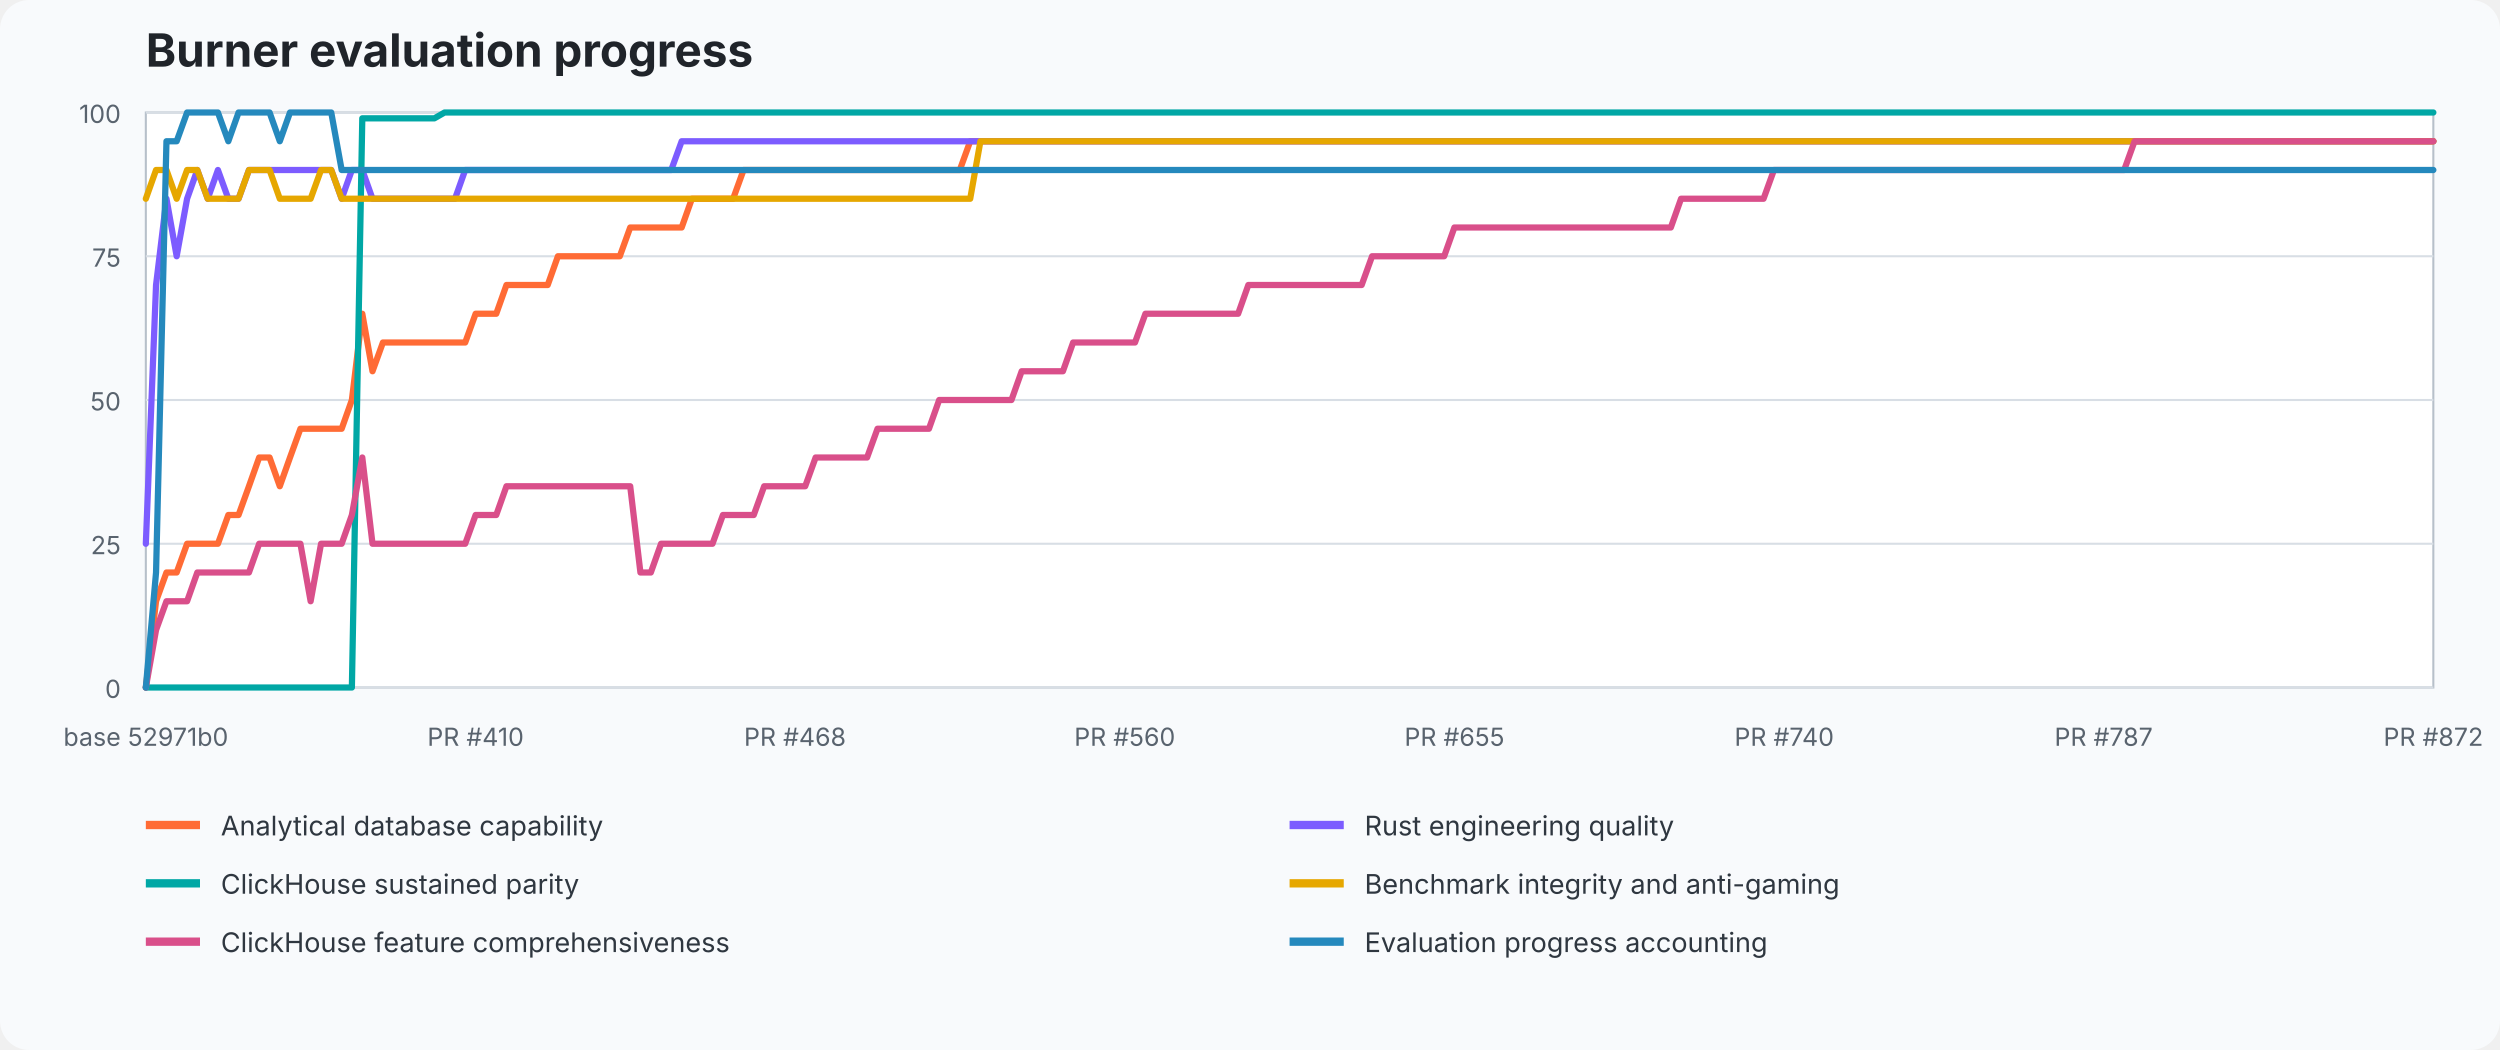
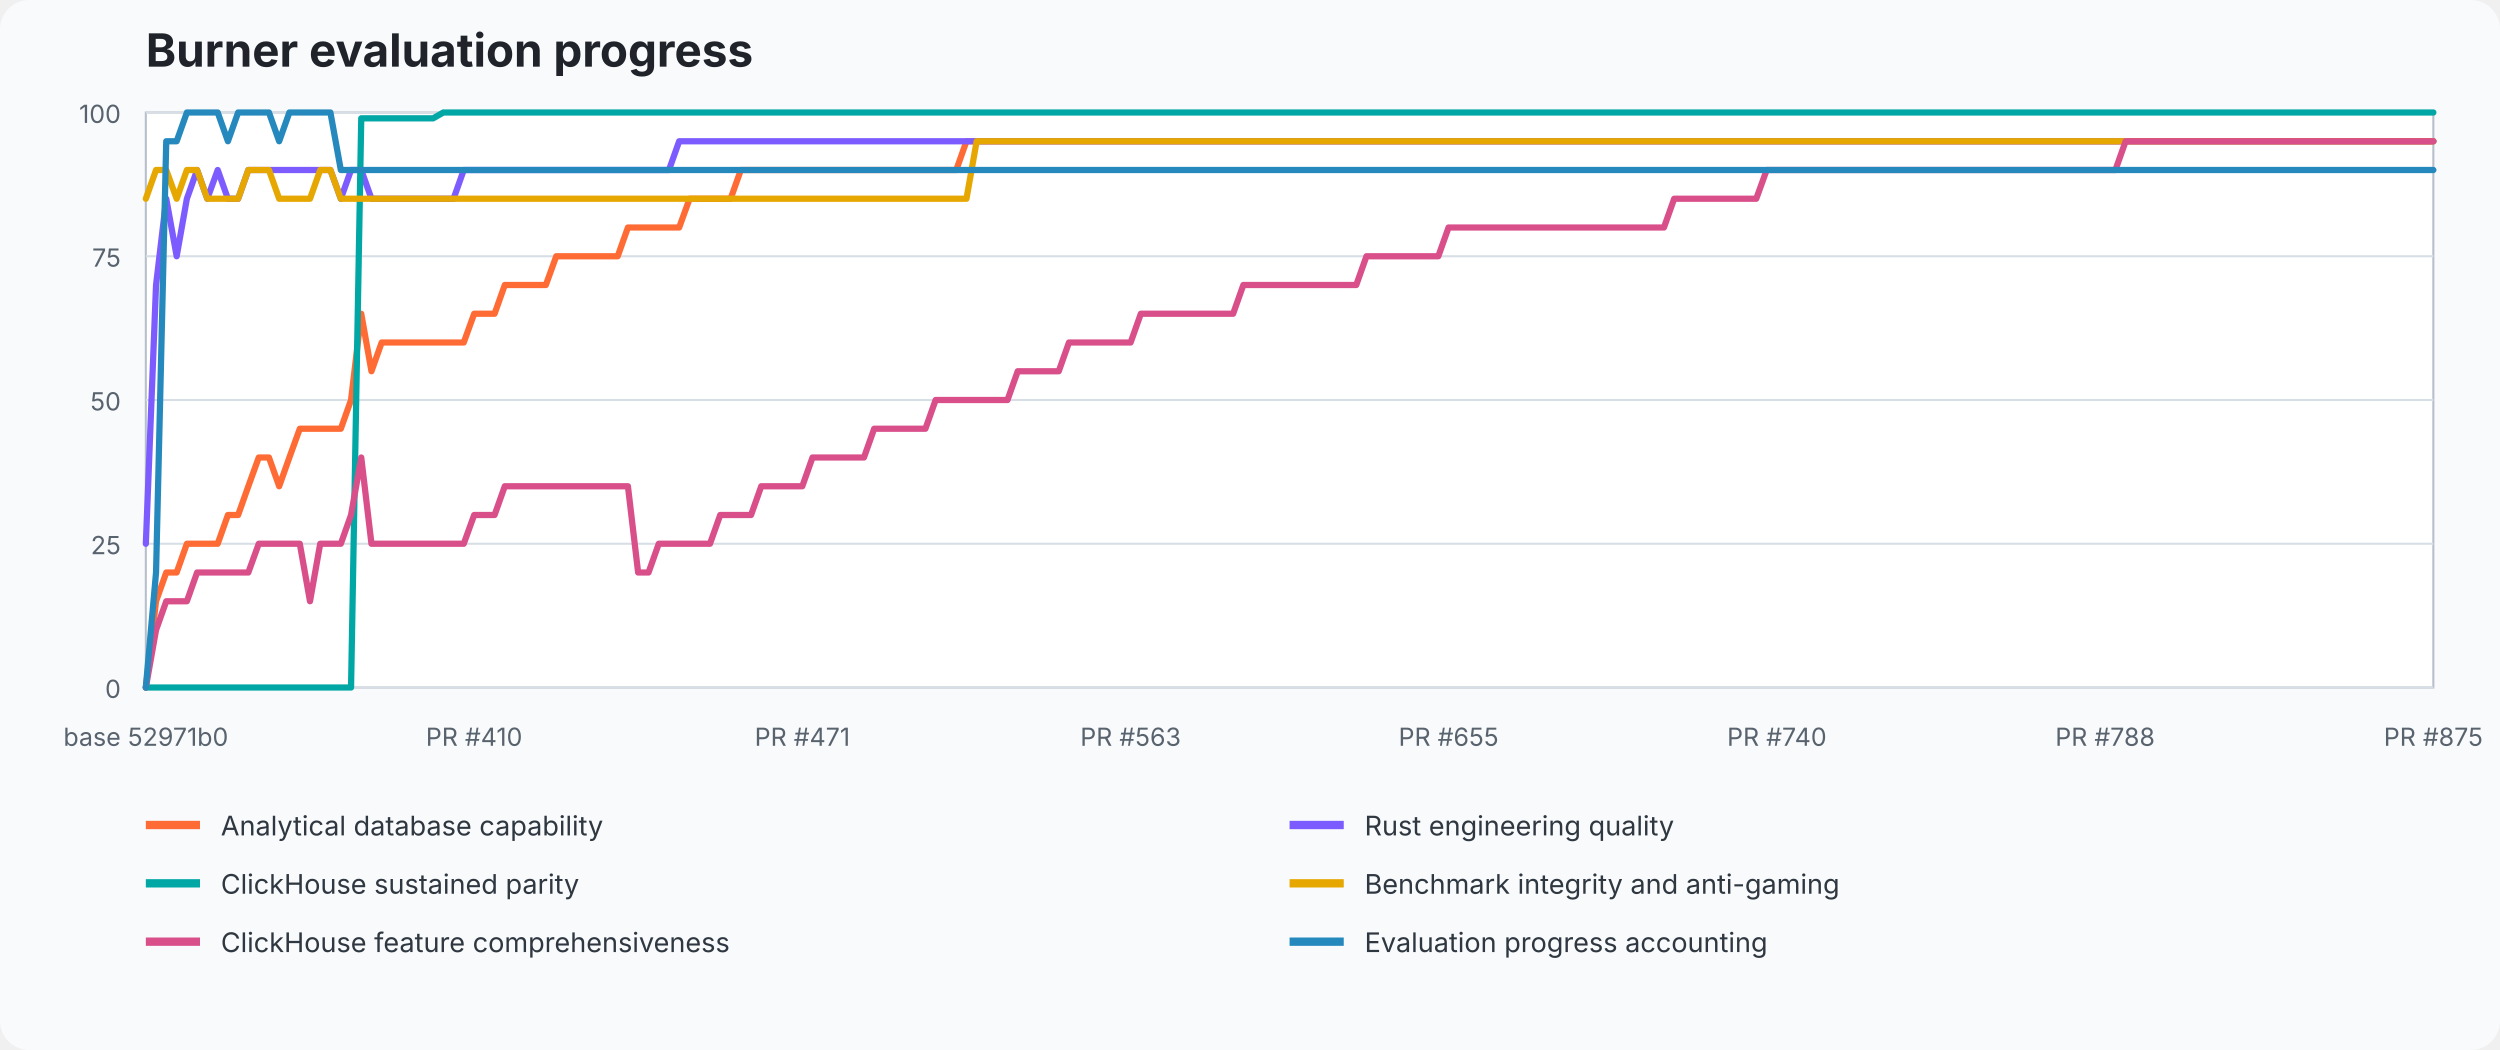
<svg xmlns="http://www.w3.org/2000/svg" width="1200" height="504" viewBox="0 0 1200 504" role="img" aria-labelledby="title desc">
  <style>text{font-family:ui-sans-serif,system-ui,-apple-system,BlinkMacSystemFont,"Segoe UI",sans-serif}.title{font-size:22px;font-weight:700;fill:#20242a}.axis{font-size:12px;fill:#59636e}.legend{font-size:13px;fill:#2f3740}.grid{stroke:#d8dee5;stroke-width:1}.plot{fill:#fff;stroke:#b7c0ca}</style>
  <rect width="100%" height="100%" fill="#f8fafc" rx="14" />
  <text x="70" y="32" class="title">Burner evaluation progress</text>
  <rect x="70" y="54" width="1098" height="276" class="plot" />
  <line x1="70" y1="330" x2="1168" y2="330" class="grid" />
  <text x="58" y="335" text-anchor="end" class="axis">0</text>
  <line x1="70" y1="261" x2="1168" y2="261" class="grid" />
  <text x="58" y="266" text-anchor="end" class="axis">25</text>
  <line x1="70" y1="192" x2="1168" y2="192" class="grid" />
  <text x="58" y="197" text-anchor="end" class="axis">50</text>
  <line x1="70" y1="123" x2="1168" y2="123" class="grid" />
  <text x="58" y="128" text-anchor="end" class="axis">75</text>
  <line x1="70" y1="54" x2="1168" y2="54" class="grid" />
  <text x="58" y="59" text-anchor="end" class="axis">100</text>
-   <polyline points="70.0,330.0 74.9,288.6 79.9,274.8 84.8,274.8 89.8,261.0 94.7,261.0 99.7,261.0 104.6,261.0 109.6,247.2 114.5,247.2 119.5,233.4 124.4,219.6 129.4,219.6 134.3,233.4 139.2,219.6 144.2,205.8 149.1,205.8 154.1,205.8 159.0,205.8 164.0,205.8 168.9,192.0 173.9,150.6 178.8,178.2 183.8,164.4 188.7,164.4 193.6,164.4 198.6,164.4 203.5,164.4 208.5,164.4 213.4,164.4 218.4,164.4 223.3,164.4 228.3,150.6 233.2,150.6 238.2,150.6 243.1,136.8 248.1,136.8 253.0,136.8 257.9,136.8 262.9,136.8 267.8,123.0 272.8,123.0 277.7,123.0 282.7,123.0 287.6,123.0 292.6,123.0 297.5,123.0 302.5,109.2 307.4,109.2 312.4,109.2 317.3,109.2 322.2,109.2 327.2,109.2 332.1,95.4 337.1,95.4 342.0,95.4 347.0,95.4 351.9,95.4 356.9,81.6 361.8,81.6 366.8,81.6 371.7,81.6 376.6,81.6 381.6,81.6 386.5,81.6 391.5,81.6 396.4,81.6 401.4,81.6 406.3,81.6 411.3,81.6 416.2,81.6 421.2,81.6 426.1,81.6 431.1,81.6 436.0,81.6 440.9,81.6 445.9,81.6 450.8,81.6 455.8,81.6 460.7,81.6 465.7,67.8 470.6,67.8 475.6,67.8 480.5,67.8 485.5,67.8 490.4,67.8 495.4,67.8 500.3,67.8 505.2,67.8 510.2,67.8 515.1,67.8 520.1,67.8 525.0,67.8 530.0,67.8 534.9,67.8 539.9,67.8 544.8,67.8 549.8,67.8 554.7,67.8 559.6,67.8 564.6,67.8 569.5,67.8 574.5,67.8 579.4,67.8 584.4,67.8 589.3,67.8 594.3,67.8 599.2,67.8 604.2,67.8 609.1,67.8 614.1,67.8 619.0,67.8 623.9,67.8 628.9,67.8 633.8,67.8 638.8,67.8 643.7,67.8 648.7,67.8 653.6,67.8 658.6,67.8 663.5,67.8 668.5,67.8 673.4,67.8 678.4,67.8 683.3,67.8 688.2,67.8 693.2,67.8 698.1,67.8 703.1,67.8 708.0,67.8 713.0,67.8 717.9,67.8 722.9,67.8 727.8,67.8 732.8,67.8 737.7,67.8 742.6,67.8 747.6,67.8 752.5,67.8 757.5,67.8 762.4,67.8 767.4,67.8 772.3,67.8 777.3,67.8 782.2,67.8 787.2,67.8 792.1,67.8 797.1,67.8 802.0,67.8 806.9,67.8 811.9,67.8 816.8,67.8 821.8,67.8 826.7,67.8 831.7,67.8 836.6,67.8 841.6,67.8 846.5,67.8 851.5,67.8 856.4,67.8 861.4,67.8 866.3,67.8 871.2,67.8 876.2,67.8 881.1,67.8 886.1,67.8 891.0,67.8 896.0,67.8 900.9,67.8 905.9,67.8 910.8,67.8 915.8,67.8 920.7,67.8 925.6,67.8 930.6,67.8 935.5,67.8 940.5,67.8 945.4,67.8 950.4,67.8 955.3,67.8 960.3,67.8 965.2,67.8 970.2,67.8 975.1,67.8 980.1,67.8 985.0,67.8 989.9,67.8 994.9,67.8 999.8,67.8 1004.8,67.8 1009.7,67.8 1014.7,67.8 1019.6,67.8 1024.6,67.8 1029.5,67.8 1034.5,67.8 1039.4,67.8 1044.4,67.8 1049.3,67.8 1054.2,67.8 1059.2,67.8 1064.1,67.8 1069.1,67.8 1074.0,67.8 1079.0,67.8 1083.9,67.8 1088.9,67.8 1093.8,67.8 1098.8,67.8 1103.7,67.8 1108.6,67.8 1113.6,67.8 1118.5,67.8 1123.5,67.8 1128.4,67.8 1133.4,67.8 1138.3,67.8 1143.3,67.8 1148.2,67.8 1153.2,67.8 1158.1,67.8 1163.1,67.8 1168.0,67.8" fill="none" stroke="#ff6b35" stroke-width="3" stroke-linejoin="round" stroke-linecap="round" />
-   <polyline points="70.0,261.0 74.9,136.8 79.9,95.4 84.8,123.0 89.8,95.4 94.7,81.6 99.7,95.4 104.6,81.6 109.6,95.4 114.5,95.4 119.5,81.6 124.4,81.6 129.4,81.6 134.3,81.6 139.2,81.6 144.2,81.6 149.1,81.6 154.1,81.6 159.0,81.6 164.0,95.4 168.9,81.6 173.9,81.6 178.8,95.4 183.8,95.4 188.7,95.4 193.6,95.4 198.6,95.4 203.5,95.4 208.5,95.4 213.4,95.4 218.4,95.4 223.3,81.6 228.3,81.6 233.2,81.6 238.2,81.6 243.1,81.6 248.1,81.6 253.0,81.6 257.9,81.6 262.9,81.6 267.8,81.6 272.8,81.6 277.7,81.6 282.7,81.6 287.6,81.6 292.6,81.6 297.5,81.6 302.5,81.6 307.4,81.6 312.4,81.6 317.3,81.6 322.2,81.6 327.2,67.8 332.1,67.8 337.1,67.8 342.0,67.8 347.0,67.8 351.9,67.8 356.9,67.8 361.8,67.8 366.8,67.8 371.7,67.8 376.6,67.8 381.6,67.8 386.5,67.8 391.5,67.8 396.4,67.8 401.4,67.8 406.3,67.8 411.3,67.8 416.2,67.8 421.2,67.8 426.1,67.8 431.1,67.8 436.0,67.8 440.9,67.8 445.9,67.8 450.8,67.8 455.8,67.8 460.7,67.8 465.7,67.8 470.6,67.8 475.6,67.8 480.5,67.8 485.5,67.8 490.4,67.8 495.4,67.8 500.3,67.8 505.2,67.8 510.2,67.8 515.1,67.8 520.1,67.8 525.0,67.8 530.0,67.8 534.9,67.8 539.9,67.8 544.8,67.8 549.8,67.8 554.7,67.8 559.6,67.8 564.6,67.8 569.5,67.8 574.5,67.8 579.4,67.8 584.4,67.8 589.3,67.8 594.3,67.8 599.2,67.8 604.2,67.8 609.1,67.8 614.1,67.8 619.0,67.8 623.9,67.8 628.9,67.8 633.8,67.8 638.8,67.8 643.7,67.8 648.7,67.8 653.6,67.8 658.6,67.8 663.5,67.8 668.5,67.8 673.4,67.8 678.4,67.8 683.3,67.8 688.2,67.8 693.2,67.8 698.1,67.8 703.1,67.8 708.0,67.8 713.0,67.8 717.9,67.8 722.9,67.8 727.8,67.8 732.8,67.8 737.7,67.8 742.6,67.8 747.6,67.8 752.5,67.8 757.5,67.8 762.4,67.8 767.4,67.8 772.3,67.8 777.3,67.8 782.2,67.8 787.2,67.8 792.1,67.8 797.1,67.8 802.0,67.8 806.9,67.8 811.9,67.8 816.8,67.8 821.8,67.8 826.7,67.8 831.7,67.8 836.6,67.8 841.6,67.8 846.5,67.8 851.5,67.8 856.4,67.8 861.4,67.8 866.3,67.8 871.2,67.8 876.2,67.8 881.1,67.8 886.1,67.8 891.0,67.8 896.0,67.8 900.9,67.8 905.9,67.8 910.8,67.8 915.8,67.8 920.7,67.8 925.6,67.8 930.6,67.8 935.5,67.8 940.5,67.8 945.4,67.8 950.4,67.8 955.3,67.8 960.3,67.8 965.2,67.8 970.2,67.8 975.1,67.8 980.1,67.8 985.0,67.8 989.9,67.8 994.9,67.8 999.8,67.8 1004.8,67.8 1009.7,67.8 1014.7,67.8 1019.6,67.8 1024.6,67.8 1029.5,67.8 1034.5,67.8 1039.4,67.8 1044.4,67.8 1049.3,67.8 1054.2,67.8 1059.2,67.8 1064.1,67.8 1069.1,67.8 1074.0,67.8 1079.0,67.8 1083.9,67.8 1088.9,67.8 1093.8,67.8 1098.8,67.8 1103.7,67.8 1108.6,67.8 1113.6,67.8 1118.5,67.8 1123.5,67.8 1128.4,67.8 1133.4,67.8 1138.3,67.8 1143.3,67.8 1148.2,67.8 1153.2,67.8 1158.1,67.8 1163.1,67.8 1168.0,67.8" fill="none" stroke="#7c5cff" stroke-width="3" stroke-linejoin="round" stroke-linecap="round" />
-   <polyline points="70.0,330.0 74.9,330.0 79.9,330.0 84.8,330.0 89.8,330.0 94.7,330.0 99.7,330.0 104.6,330.0 109.6,330.0 114.5,330.0 119.5,330.0 124.4,330.0 129.4,330.0 134.3,330.0 139.2,330.0 144.2,330.0 149.1,330.0 154.1,330.0 159.0,330.0 164.0,330.0 168.9,330.0 173.9,56.8 178.8,56.8 183.8,56.8 188.7,56.8 193.6,56.8 198.6,56.8 203.5,56.8 208.5,56.8 213.4,54.0 218.4,54.0 223.3,54.0 228.3,54.0 233.2,54.0 238.2,54.0 243.1,54.0 248.1,54.0 253.0,54.0 257.9,54.0 262.9,54.0 267.8,54.0 272.8,54.0 277.7,54.0 282.7,54.0 287.6,54.0 292.6,54.0 297.5,54.0 302.5,54.0 307.4,54.0 312.4,54.0 317.3,54.0 322.2,54.0 327.2,54.0 332.1,54.0 337.1,54.0 342.0,54.0 347.0,54.0 351.9,54.0 356.9,54.0 361.8,54.0 366.8,54.0 371.7,54.0 376.6,54.0 381.6,54.0 386.5,54.0 391.5,54.0 396.4,54.0 401.4,54.0 406.3,54.0 411.3,54.0 416.2,54.0 421.2,54.0 426.1,54.0 431.1,54.0 436.0,54.0 440.9,54.0 445.9,54.0 450.8,54.0 455.8,54.0 460.7,54.0 465.7,54.0 470.6,54.0 475.6,54.0 480.5,54.0 485.5,54.0 490.4,54.0 495.4,54.0 500.3,54.0 505.2,54.0 510.2,54.0 515.1,54.0 520.1,54.0 525.0,54.0 530.0,54.0 534.9,54.0 539.9,54.0 544.8,54.0 549.8,54.0 554.7,54.0 559.6,54.0 564.6,54.0 569.5,54.0 574.5,54.0 579.4,54.0 584.4,54.0 589.3,54.0 594.3,54.0 599.2,54.0 604.2,54.0 609.1,54.0 614.1,54.0 619.0,54.0 623.9,54.0 628.9,54.0 633.8,54.0 638.8,54.0 643.7,54.0 648.7,54.0 653.6,54.0 658.6,54.0 663.5,54.0 668.5,54.0 673.4,54.0 678.4,54.0 683.3,54.0 688.2,54.0 693.2,54.0 698.1,54.0 703.1,54.0 708.0,54.0 713.0,54.0 717.9,54.0 722.9,54.0 727.8,54.0 732.8,54.0 737.7,54.0 742.6,54.0 747.6,54.0 752.5,54.0 757.5,54.0 762.4,54.0 767.4,54.0 772.3,54.0 777.3,54.0 782.2,54.0 787.2,54.0 792.1,54.0 797.1,54.0 802.0,54.0 806.9,54.0 811.9,54.0 816.8,54.0 821.8,54.0 826.7,54.0 831.7,54.0 836.6,54.0 841.6,54.0 846.5,54.0 851.5,54.0 856.4,54.0 861.4,54.0 866.3,54.0 871.2,54.0 876.2,54.0 881.1,54.0 886.1,54.0 891.0,54.0 896.0,54.0 900.9,54.0 905.9,54.0 910.8,54.0 915.8,54.0 920.7,54.0 925.6,54.0 930.6,54.0 935.5,54.0 940.5,54.0 945.4,54.0 950.4,54.0 955.3,54.0 960.3,54.0 965.2,54.0 970.2,54.0 975.1,54.0 980.1,54.0 985.0,54.0 989.9,54.0 994.9,54.0 999.8,54.0 1004.8,54.0 1009.7,54.0 1014.7,54.0 1019.6,54.0 1024.6,54.0 1029.5,54.0 1034.5,54.0 1039.4,54.0 1044.4,54.0 1049.3,54.0 1054.2,54.0 1059.2,54.0 1064.1,54.0 1069.1,54.0 1074.0,54.0 1079.0,54.0 1083.9,54.0 1088.9,54.0 1093.8,54.0 1098.8,54.0 1103.7,54.0 1108.6,54.0 1113.6,54.0 1118.5,54.0 1123.5,54.0 1128.4,54.0 1133.4,54.0 1138.3,54.0 1143.3,54.0 1148.2,54.0 1153.2,54.0 1158.1,54.0 1163.1,54.0 1168.0,54.0" fill="none" stroke="#00a7a5" stroke-width="3" stroke-linejoin="round" stroke-linecap="round" />
-   <polyline points="70.0,95.4 74.9,81.6 79.9,81.6 84.8,95.4 89.8,81.6 94.7,81.6 99.7,95.4 104.6,95.4 109.6,95.4 114.5,95.4 119.5,81.6 124.4,81.6 129.4,81.6 134.3,95.4 139.2,95.4 144.2,95.4 149.1,95.4 154.1,81.6 159.0,81.6 164.0,95.4 168.9,95.4 173.9,95.4 178.8,95.4 183.8,95.4 188.7,95.4 193.6,95.4 198.6,95.4 203.5,95.4 208.5,95.4 213.4,95.4 218.4,95.4 223.3,95.4 228.3,95.4 233.2,95.4 238.2,95.4 243.1,95.4 248.1,95.4 253.0,95.4 257.9,95.4 262.9,95.4 267.8,95.4 272.8,95.4 277.7,95.4 282.7,95.4 287.6,95.4 292.6,95.4 297.5,95.4 302.5,95.4 307.4,95.4 312.4,95.4 317.3,95.4 322.2,95.4 327.2,95.4 332.1,95.4 337.1,95.4 342.0,95.4 347.0,95.4 351.9,95.4 356.9,95.4 361.8,95.4 366.8,95.4 371.7,95.4 376.6,95.4 381.6,95.4 386.5,95.4 391.5,95.4 396.4,95.4 401.4,95.4 406.3,95.4 411.3,95.4 416.2,95.4 421.2,95.4 426.1,95.4 431.1,95.4 436.0,95.4 440.9,95.4 445.9,95.4 450.8,95.4 455.8,95.4 460.7,95.4 465.7,95.4 470.6,67.8 475.6,67.8 480.5,67.8 485.5,67.8 490.4,67.8 495.4,67.8 500.3,67.8 505.2,67.8 510.2,67.8 515.1,67.8 520.1,67.8 525.0,67.8 530.0,67.8 534.9,67.8 539.9,67.8 544.8,67.8 549.8,67.8 554.7,67.8 559.6,67.8 564.6,67.8 569.5,67.8 574.5,67.8 579.4,67.8 584.4,67.8 589.3,67.8 594.3,67.8 599.2,67.8 604.2,67.8 609.1,67.8 614.1,67.8 619.0,67.8 623.9,67.8 628.9,67.8 633.8,67.8 638.8,67.8 643.7,67.8 648.7,67.8 653.6,67.8 658.6,67.8 663.5,67.8 668.5,67.8 673.4,67.8 678.4,67.8 683.3,67.8 688.2,67.8 693.2,67.8 698.1,67.8 703.1,67.8 708.0,67.8 713.0,67.8 717.9,67.8 722.9,67.8 727.8,67.8 732.8,67.8 737.7,67.8 742.6,67.8 747.6,67.8 752.5,67.8 757.5,67.8 762.4,67.8 767.4,67.8 772.3,67.8 777.3,67.8 782.2,67.8 787.2,67.8 792.1,67.8 797.1,67.8 802.0,67.8 806.9,67.8 811.9,67.8 816.8,67.8 821.8,67.8 826.7,67.8 831.7,67.8 836.6,67.8 841.6,67.8 846.5,67.8 851.5,67.8 856.4,67.8 861.4,67.8 866.3,67.8 871.2,67.8 876.2,67.8 881.1,67.8 886.1,67.8 891.0,67.8 896.0,67.8 900.9,67.8 905.9,67.8 910.8,67.8 915.8,67.8 920.7,67.8 925.6,67.8 930.6,67.8 935.5,67.8 940.5,67.8 945.4,67.8 950.4,67.8 955.3,67.8 960.3,67.8 965.2,67.8 970.2,67.8 975.1,67.8 980.1,67.8 985.0,67.8 989.9,67.8 994.9,67.8 999.8,67.8 1004.8,67.8 1009.7,67.8 1014.7,67.8 1019.6,67.8 1024.6,67.8 1029.5,67.8 1034.5,67.8 1039.4,67.8 1044.4,67.8 1049.3,67.8 1054.2,67.8 1059.2,67.8 1064.1,67.8 1069.1,67.8 1074.0,67.8 1079.0,67.8 1083.9,67.8 1088.9,67.8 1093.8,67.8 1098.8,67.8 1103.7,67.8 1108.6,67.8 1113.6,67.8 1118.5,67.8 1123.5,67.8 1128.4,67.8 1133.4,67.8 1138.3,67.8 1143.3,67.8 1148.2,67.8 1153.2,67.8 1158.1,67.8 1163.1,67.8 1168.0,67.8" fill="none" stroke="#e6a700" stroke-width="3" stroke-linejoin="round" stroke-linecap="round" />
-   <polyline points="70.0,330.0 74.9,302.4 79.9,288.6 84.8,288.6 89.8,288.6 94.7,274.8 99.7,274.8 104.6,274.8 109.6,274.8 114.5,274.8 119.5,274.8 124.4,261.0 129.4,261.0 134.3,261.0 139.2,261.0 144.2,261.0 149.1,288.6 154.1,261.0 159.0,261.0 164.0,261.0 168.9,247.2 173.9,219.6 178.8,261.0 183.8,261.0 188.7,261.0 193.6,261.0 198.6,261.0 203.5,261.0 208.5,261.0 213.4,261.0 218.4,261.0 223.3,261.0 228.3,247.2 233.2,247.2 238.2,247.2 243.1,233.4 248.1,233.4 253.0,233.4 257.9,233.4 262.9,233.4 267.8,233.4 272.8,233.4 277.7,233.4 282.7,233.4 287.6,233.4 292.6,233.4 297.5,233.4 302.5,233.4 307.4,274.8 312.4,274.8 317.3,261.0 322.2,261.0 327.2,261.0 332.1,261.0 337.1,261.0 342.0,261.0 347.0,247.2 351.9,247.2 356.9,247.2 361.8,247.2 366.8,233.4 371.7,233.4 376.6,233.4 381.6,233.4 386.5,233.4 391.5,219.6 396.4,219.6 401.4,219.6 406.3,219.6 411.3,219.6 416.2,219.6 421.2,205.8 426.1,205.8 431.1,205.8 436.0,205.8 440.9,205.8 445.9,205.8 450.8,192.0 455.8,192.0 460.7,192.0 465.7,192.0 470.6,192.0 475.6,192.0 480.5,192.0 485.5,192.0 490.4,178.2 495.4,178.2 500.3,178.2 505.2,178.2 510.2,178.2 515.1,164.4 520.1,164.4 525.0,164.4 530.0,164.4 534.9,164.4 539.9,164.4 544.8,164.4 549.8,150.6 554.7,150.6 559.6,150.6 564.6,150.6 569.5,150.6 574.5,150.6 579.4,150.6 584.4,150.6 589.3,150.6 594.3,150.6 599.2,136.8 604.2,136.8 609.1,136.8 614.1,136.8 619.0,136.8 623.9,136.8 628.9,136.8 633.8,136.8 638.8,136.8 643.7,136.8 648.7,136.8 653.6,136.8 658.6,123.0 663.5,123.0 668.5,123.0 673.4,123.0 678.4,123.0 683.3,123.0 688.2,123.0 693.2,123.0 698.1,109.2 703.1,109.2 708.0,109.2 713.0,109.2 717.9,109.2 722.9,109.2 727.8,109.2 732.8,109.2 737.7,109.2 742.6,109.2 747.6,109.2 752.5,109.2 757.5,109.2 762.4,109.2 767.4,109.2 772.3,109.2 777.3,109.2 782.2,109.2 787.2,109.2 792.1,109.2 797.1,109.2 802.0,109.2 806.9,95.4 811.9,95.4 816.8,95.4 821.8,95.4 826.7,95.4 831.7,95.4 836.6,95.4 841.6,95.4 846.5,95.4 851.5,81.6 856.4,81.6 861.4,81.6 866.3,81.6 871.2,81.6 876.2,81.6 881.1,81.6 886.1,81.6 891.0,81.6 896.0,81.6 900.9,81.6 905.9,81.6 910.8,81.6 915.8,81.6 920.7,81.6 925.6,81.6 930.6,81.6 935.5,81.6 940.5,81.6 945.4,81.6 950.4,81.6 955.3,81.6 960.3,81.6 965.2,81.6 970.2,81.6 975.1,81.6 980.1,81.6 985.0,81.6 989.9,81.6 994.9,81.6 999.8,81.6 1004.8,81.6 1009.7,81.6 1014.7,81.6 1019.6,81.6 1024.6,67.8 1029.5,67.8 1034.5,67.8 1039.4,67.8 1044.4,67.8 1049.3,67.8 1054.2,67.8 1059.2,67.8 1064.1,67.8 1069.1,67.8 1074.0,67.8 1079.0,67.8 1083.9,67.8 1088.9,67.8 1093.8,67.8 1098.8,67.8 1103.7,67.8 1108.6,67.8 1113.6,67.8 1118.5,67.8 1123.5,67.8 1128.4,67.8 1133.4,67.8 1138.3,67.8 1143.3,67.8 1148.2,67.8 1153.2,67.8 1158.1,67.8 1163.1,67.8 1168.0,67.8" fill="none" stroke="#d94f8a" stroke-width="3" stroke-linejoin="round" stroke-linecap="round" />
-   <polyline points="70.0,330.0 74.9,274.8 79.9,67.8 84.8,67.8 89.8,54.0 94.7,54.0 99.7,54.0 104.6,54.0 109.6,67.8 114.5,54.0 119.5,54.0 124.4,54.0 129.4,54.0 134.3,67.8 139.2,54.0 144.2,54.0 149.1,54.0 154.1,54.0 159.0,54.0 164.0,81.6 168.9,81.6 173.9,81.6 178.8,81.6 183.8,81.6 188.7,81.6 193.6,81.6 198.6,81.6 203.5,81.6 208.5,81.6 213.4,81.6 218.4,81.6 223.3,81.6 228.3,81.6 233.2,81.6 238.2,81.6 243.1,81.6 248.1,81.6 253.0,81.6 257.9,81.6 262.9,81.6 267.8,81.6 272.8,81.6 277.7,81.6 282.7,81.6 287.6,81.6 292.6,81.6 297.5,81.6 302.5,81.6 307.4,81.6 312.4,81.6 317.3,81.6 322.2,81.6 327.2,81.6 332.1,81.6 337.1,81.6 342.0,81.6 347.0,81.6 351.9,81.6 356.9,81.6 361.8,81.6 366.8,81.6 371.7,81.6 376.6,81.6 381.6,81.6 386.5,81.6 391.5,81.6 396.4,81.6 401.4,81.6 406.3,81.6 411.3,81.6 416.2,81.6 421.2,81.6 426.1,81.6 431.1,81.6 436.0,81.6 440.9,81.6 445.9,81.6 450.8,81.6 455.8,81.6 460.7,81.6 465.7,81.6 470.6,81.6 475.6,81.6 480.5,81.6 485.5,81.6 490.4,81.6 495.4,81.6 500.3,81.6 505.2,81.6 510.2,81.6 515.1,81.6 520.1,81.6 525.0,81.6 530.0,81.6 534.9,81.6 539.9,81.6 544.8,81.6 549.8,81.6 554.7,81.6 559.6,81.6 564.6,81.6 569.5,81.6 574.5,81.6 579.4,81.6 584.4,81.6 589.3,81.6 594.3,81.6 599.2,81.6 604.2,81.6 609.1,81.6 614.1,81.6 619.0,81.6 623.9,81.6 628.9,81.6 633.8,81.6 638.8,81.6 643.7,81.6 648.7,81.6 653.6,81.6 658.6,81.6 663.5,81.6 668.5,81.6 673.4,81.6 678.4,81.6 683.3,81.6 688.2,81.6 693.2,81.6 698.1,81.6 703.1,81.6 708.0,81.6 713.0,81.6 717.9,81.6 722.9,81.6 727.8,81.6 732.8,81.6 737.7,81.6 742.6,81.6 747.6,81.6 752.5,81.6 757.5,81.6 762.4,81.6 767.4,81.6 772.3,81.6 777.3,81.6 782.2,81.6 787.2,81.6 792.1,81.6 797.1,81.6 802.0,81.6 806.9,81.6 811.9,81.6 816.8,81.6 821.8,81.6 826.7,81.6 831.7,81.6 836.6,81.6 841.6,81.6 846.5,81.6 851.5,81.6 856.4,81.6 861.4,81.6 866.3,81.6 871.2,81.6 876.2,81.6 881.1,81.6 886.1,81.6 891.0,81.6 896.0,81.6 900.9,81.6 905.9,81.6 910.8,81.6 915.8,81.6 920.7,81.6 925.6,81.6 930.6,81.6 935.5,81.6 940.5,81.6 945.4,81.6 950.4,81.6 955.3,81.6 960.3,81.6 965.2,81.6 970.2,81.6 975.1,81.6 980.1,81.6 985.0,81.6 989.9,81.6 994.9,81.6 999.8,81.6 1004.8,81.6 1009.7,81.6 1014.7,81.6 1019.6,81.6 1024.6,81.6 1029.5,81.6 1034.5,81.6 1039.4,81.6 1044.4,81.6 1049.3,81.6 1054.2,81.6 1059.2,81.6 1064.1,81.6 1069.1,81.6 1074.0,81.6 1079.0,81.6 1083.9,81.6 1088.9,81.6 1093.8,81.6 1098.8,81.6 1103.7,81.6 1108.6,81.6 1113.6,81.6 1118.5,81.6 1123.5,81.6 1128.4,81.6 1133.4,81.6 1138.3,81.6 1143.3,81.6 1148.2,81.6 1153.2,81.6 1158.1,81.6 1163.1,81.6 1168.0,81.6" fill="none" stroke="#2589bd" stroke-width="3" stroke-linejoin="round" stroke-linecap="round" />
+   <polyline points="70.0,330.0 74.9,288.6 79.8,274.8 84.8,274.8 89.7,261.0 94.6,261.0 99.5,261.0 104.5,261.0 109.4,247.2 114.3,247.2 119.2,233.4 124.2,219.6 129.1,219.6 134.0,233.4 138.9,219.6 143.9,205.8 148.8,205.8 153.7,205.8 158.6,205.8 163.6,205.8 168.5,192.0 173.4,150.6 178.3,178.2 183.2,164.4 188.2,164.4 193.1,164.4 198.0,164.4 202.9,164.4 207.9,164.4 212.8,164.4 217.7,164.4 222.6,164.4 227.6,150.6 232.5,150.6 237.4,150.6 242.3,136.8 247.3,136.8 252.2,136.8 257.1,136.8 262.0,136.8 267.0,123.0 271.9,123.0 276.8,123.0 281.7,123.0 286.6,123.0 291.6,123.0 296.5,123.0 301.4,109.2 306.3,109.2 311.3,109.2 316.2,109.2 321.1,109.2 326.0,109.2 331.0,95.4 335.9,95.4 340.8,95.4 345.7,95.4 350.7,95.4 355.6,81.6 360.5,81.6 365.4,81.6 370.3,81.6 375.3,81.6 380.2,81.6 385.1,81.6 390.0,81.6 395.0,81.6 399.9,81.6 404.8,81.6 409.7,81.6 414.7,81.6 419.6,81.6 424.5,81.6 429.4,81.6 434.4,81.6 439.3,81.6 444.2,81.6 449.1,81.6 454.1,81.6 459.0,81.6 463.9,67.8 468.8,67.8 473.7,67.8 478.7,67.8 483.6,67.8 488.5,67.8 493.4,67.8 498.4,67.8 503.3,67.8 508.2,67.8 513.1,67.8 518.1,67.8 523.0,67.8 527.9,67.8 532.8,67.8 537.8,67.8 542.7,67.8 547.6,67.8 552.5,67.8 557.5,67.8 562.4,67.8 567.3,67.8 572.2,67.8 577.1,67.8 582.1,67.8 587.0,67.8 591.9,67.8 596.8,67.8 601.8,67.8 606.7,67.8 611.6,67.8 616.5,67.8 621.5,67.8 626.4,67.8 631.3,67.8 636.2,67.8 641.2,67.8 646.1,67.8 651.0,67.8 655.9,67.8 660.9,67.8 665.8,67.8 670.7,67.8 675.6,67.8 680.5,67.8 685.5,67.8 690.4,67.8 695.3,67.8 700.2,67.8 705.2,67.8 710.1,67.8 715.0,67.8 719.9,67.8 724.9,67.8 729.8,67.8 734.7,67.8 739.6,67.8 744.6,67.8 749.5,67.8 754.4,67.8 759.3,67.8 764.3,67.8 769.2,67.8 774.1,67.8 779.0,67.8 783.9,67.8 788.9,67.8 793.8,67.8 798.7,67.8 803.6,67.8 808.6,67.8 813.5,67.8 818.4,67.8 823.3,67.8 828.3,67.8 833.2,67.8 838.1,67.8 843.0,67.8 848.0,67.8 852.9,67.8 857.8,67.8 862.7,67.8 867.7,67.8 872.6,67.8 877.5,67.8 882.4,67.8 887.3,67.8 892.3,67.8 897.2,67.8 902.1,67.8 907.0,67.8 912.0,67.8 916.9,67.8 921.8,67.8 926.7,67.8 931.7,67.8 936.6,67.8 941.5,67.8 946.4,67.8 951.4,67.8 956.3,67.8 961.2,67.8 966.1,67.8 971.0,67.8 976.0,67.8 980.9,67.8 985.8,67.8 990.7,67.8 995.7,67.8 1000.6,67.8 1005.5,67.8 1010.4,67.8 1015.4,67.8 1020.3,67.8 1025.2,67.8 1030.1,67.8 1035.1,67.8 1040.0,67.8 1044.9,67.8 1049.8,67.8 1054.8,67.8 1059.7,67.8 1064.6,67.8 1069.5,67.8 1074.4,67.8 1079.4,67.8 1084.3,67.8 1089.2,67.8 1094.1,67.8 1099.1,67.8 1104.0,67.8 1108.9,67.8 1113.8,67.8 1118.8,67.8 1123.7,67.8 1128.6,67.8 1133.5,67.8 1138.5,67.8 1143.4,67.8 1148.3,67.8 1153.2,67.8 1158.2,67.8 1163.1,67.8 1168.0,67.8" fill="none" stroke="#ff6b35" stroke-width="3" stroke-linejoin="round" stroke-linecap="round" />
+   <polyline points="70.0,261.0 74.9,136.8 79.8,95.4 84.8,123.0 89.7,95.4 94.6,81.6 99.5,95.4 104.5,81.6 109.4,95.4 114.3,95.4 119.2,81.6 124.2,81.6 129.1,81.6 134.0,81.6 138.9,81.6 143.9,81.6 148.8,81.6 153.7,81.6 158.6,81.6 163.6,95.4 168.5,81.6 173.4,81.6 178.3,95.4 183.2,95.4 188.2,95.4 193.1,95.4 198.0,95.4 202.9,95.4 207.9,95.4 212.8,95.4 217.7,95.4 222.6,81.6 227.6,81.6 232.5,81.6 237.4,81.6 242.3,81.6 247.3,81.6 252.2,81.6 257.1,81.6 262.0,81.6 267.0,81.6 271.9,81.6 276.8,81.6 281.7,81.6 286.6,81.6 291.6,81.6 296.5,81.6 301.4,81.6 306.3,81.6 311.3,81.6 316.2,81.6 321.1,81.6 326.0,67.8 331.0,67.8 335.9,67.8 340.8,67.8 345.7,67.8 350.7,67.8 355.6,67.8 360.5,67.8 365.4,67.8 370.3,67.8 375.3,67.8 380.2,67.8 385.1,67.8 390.0,67.8 395.0,67.8 399.9,67.8 404.8,67.8 409.7,67.8 414.7,67.8 419.6,67.8 424.5,67.8 429.4,67.8 434.4,67.8 439.3,67.8 444.2,67.8 449.1,67.8 454.1,67.8 459.0,67.8 463.9,67.8 468.8,67.8 473.7,67.8 478.7,67.8 483.6,67.8 488.5,67.8 493.4,67.8 498.4,67.8 503.3,67.8 508.2,67.8 513.1,67.8 518.1,67.8 523.0,67.8 527.9,67.8 532.8,67.8 537.8,67.8 542.7,67.8 547.6,67.8 552.5,67.8 557.5,67.8 562.4,67.8 567.3,67.8 572.2,67.8 577.1,67.8 582.1,67.8 587.0,67.8 591.9,67.8 596.8,67.8 601.8,67.8 606.7,67.8 611.6,67.8 616.5,67.8 621.5,67.8 626.4,67.8 631.3,67.8 636.2,67.8 641.2,67.8 646.1,67.8 651.0,67.8 655.9,67.8 660.9,67.8 665.8,67.8 670.7,67.8 675.6,67.8 680.5,67.8 685.5,67.8 690.4,67.8 695.3,67.8 700.2,67.8 705.2,67.8 710.1,67.8 715.0,67.8 719.9,67.8 724.9,67.8 729.8,67.8 734.7,67.8 739.6,67.8 744.6,67.8 749.5,67.8 754.4,67.8 759.3,67.8 764.3,67.8 769.2,67.8 774.1,67.8 779.0,67.8 783.9,67.8 788.9,67.8 793.8,67.8 798.7,67.8 803.6,67.8 808.6,67.8 813.5,67.8 818.4,67.8 823.3,67.8 828.3,67.8 833.2,67.8 838.1,67.8 843.0,67.8 848.0,67.8 852.9,67.8 857.8,67.8 862.7,67.8 867.7,67.8 872.6,67.8 877.5,67.8 882.4,67.8 887.3,67.8 892.3,67.8 897.2,67.8 902.1,67.8 907.0,67.8 912.0,67.8 916.9,67.8 921.8,67.8 926.7,67.8 931.7,67.8 936.6,67.8 941.5,67.8 946.4,67.8 951.4,67.8 956.3,67.8 961.2,67.8 966.1,67.8 971.0,67.8 976.0,67.8 980.9,67.8 985.8,67.8 990.7,67.8 995.7,67.8 1000.6,67.8 1005.5,67.8 1010.4,67.8 1015.4,67.8 1020.3,67.8 1025.2,67.8 1030.1,67.8 1035.1,67.8 1040.0,67.8 1044.9,67.8 1049.8,67.8 1054.8,67.8 1059.7,67.8 1064.6,67.8 1069.5,67.8 1074.4,67.8 1079.4,67.8 1084.3,67.8 1089.2,67.8 1094.1,67.8 1099.1,67.8 1104.0,67.8 1108.9,67.8 1113.8,67.8 1118.8,67.8 1123.7,67.8 1128.6,67.8 1133.5,67.8 1138.5,67.8 1143.4,67.8 1148.3,67.8 1153.2,67.8 1158.2,67.8 1163.1,67.8 1168.0,67.8" fill="none" stroke="#7c5cff" stroke-width="3" stroke-linejoin="round" stroke-linecap="round" />
+   <polyline points="70.0,330.0 74.9,330.0 79.8,330.0 84.8,330.0 89.7,330.0 94.6,330.0 99.5,330.0 104.5,330.0 109.4,330.0 114.3,330.0 119.2,330.0 124.2,330.0 129.1,330.0 134.0,330.0 138.9,330.0 143.9,330.0 148.8,330.0 153.7,330.0 158.6,330.0 163.6,330.0 168.5,330.0 173.4,56.8 178.3,56.8 183.2,56.8 188.2,56.8 193.1,56.8 198.0,56.8 202.9,56.8 207.9,56.8 212.8,54.0 217.7,54.0 222.6,54.0 227.6,54.0 232.5,54.0 237.4,54.0 242.3,54.0 247.3,54.0 252.2,54.0 257.1,54.0 262.0,54.0 267.0,54.0 271.9,54.0 276.8,54.0 281.7,54.0 286.6,54.0 291.6,54.0 296.5,54.0 301.4,54.0 306.3,54.0 311.3,54.0 316.2,54.0 321.1,54.0 326.0,54.0 331.0,54.0 335.9,54.0 340.8,54.0 345.7,54.0 350.7,54.0 355.6,54.0 360.5,54.0 365.4,54.0 370.3,54.0 375.3,54.0 380.2,54.0 385.1,54.0 390.0,54.0 395.0,54.0 399.9,54.0 404.8,54.0 409.7,54.0 414.7,54.0 419.6,54.0 424.5,54.0 429.4,54.0 434.4,54.0 439.3,54.0 444.2,54.0 449.1,54.0 454.1,54.0 459.0,54.0 463.9,54.0 468.8,54.0 473.7,54.0 478.7,54.0 483.6,54.0 488.5,54.0 493.4,54.0 498.4,54.0 503.3,54.0 508.2,54.0 513.1,54.0 518.1,54.0 523.0,54.0 527.9,54.0 532.8,54.0 537.8,54.0 542.7,54.0 547.6,54.0 552.5,54.0 557.5,54.0 562.4,54.0 567.3,54.0 572.2,54.0 577.1,54.0 582.1,54.0 587.0,54.0 591.9,54.0 596.8,54.0 601.8,54.0 606.7,54.0 611.6,54.0 616.5,54.0 621.5,54.0 626.4,54.0 631.3,54.0 636.2,54.0 641.2,54.0 646.1,54.0 651.0,54.0 655.9,54.0 660.9,54.0 665.8,54.0 670.7,54.0 675.6,54.0 680.5,54.0 685.5,54.0 690.4,54.0 695.3,54.0 700.2,54.0 705.2,54.0 710.1,54.0 715.0,54.0 719.9,54.0 724.9,54.0 729.8,54.0 734.7,54.0 739.6,54.0 744.6,54.0 749.5,54.0 754.4,54.0 759.3,54.0 764.3,54.0 769.2,54.0 774.1,54.0 779.0,54.0 783.9,54.0 788.9,54.0 793.8,54.0 798.7,54.0 803.6,54.0 808.6,54.0 813.5,54.0 818.4,54.0 823.3,54.0 828.3,54.0 833.2,54.0 838.1,54.0 843.0,54.0 848.0,54.0 852.9,54.0 857.8,54.0 862.7,54.0 867.7,54.0 872.6,54.0 877.5,54.0 882.4,54.0 887.3,54.0 892.3,54.0 897.2,54.0 902.1,54.0 907.0,54.0 912.0,54.0 916.9,54.0 921.8,54.0 926.7,54.0 931.7,54.0 936.6,54.0 941.5,54.0 946.4,54.0 951.4,54.0 956.3,54.0 961.2,54.0 966.1,54.0 971.0,54.0 976.0,54.0 980.9,54.0 985.8,54.0 990.7,54.0 995.7,54.0 1000.6,54.0 1005.5,54.0 1010.4,54.0 1015.4,54.0 1020.3,54.0 1025.2,54.0 1030.1,54.0 1035.1,54.0 1040.0,54.0 1044.9,54.0 1049.8,54.0 1054.8,54.0 1059.7,54.0 1064.6,54.0 1069.5,54.0 1074.4,54.0 1079.4,54.0 1084.3,54.0 1089.2,54.0 1094.1,54.0 1099.1,54.0 1104.0,54.0 1108.9,54.0 1113.8,54.0 1118.8,54.0 1123.7,54.0 1128.6,54.0 1133.5,54.0 1138.5,54.0 1143.4,54.0 1148.3,54.0 1153.2,54.0 1158.2,54.0 1163.1,54.0 1168.0,54.0" fill="none" stroke="#00a7a5" stroke-width="3" stroke-linejoin="round" stroke-linecap="round" />
+   <polyline points="70.0,95.4 74.9,81.6 79.8,81.6 84.8,95.4 89.7,81.6 94.6,81.6 99.5,95.4 104.5,95.4 109.4,95.4 114.3,95.4 119.2,81.6 124.2,81.6 129.1,81.6 134.0,95.4 138.9,95.4 143.9,95.4 148.8,95.4 153.7,81.6 158.6,81.6 163.6,95.4 168.5,95.4 173.4,95.4 178.3,95.4 183.2,95.4 188.2,95.4 193.1,95.4 198.0,95.4 202.9,95.4 207.9,95.4 212.8,95.4 217.7,95.4 222.6,95.4 227.6,95.4 232.5,95.4 237.4,95.4 242.3,95.4 247.3,95.4 252.2,95.4 257.1,95.4 262.0,95.4 267.0,95.4 271.9,95.4 276.8,95.4 281.7,95.4 286.6,95.4 291.6,95.4 296.5,95.4 301.4,95.4 306.3,95.4 311.3,95.4 316.2,95.4 321.1,95.4 326.0,95.4 331.0,95.4 335.9,95.4 340.8,95.4 345.7,95.4 350.7,95.4 355.6,95.4 360.5,95.4 365.4,95.4 370.3,95.4 375.3,95.4 380.2,95.4 385.1,95.4 390.0,95.4 395.0,95.4 399.9,95.4 404.8,95.4 409.7,95.4 414.7,95.4 419.6,95.4 424.5,95.4 429.4,95.4 434.4,95.4 439.3,95.4 444.2,95.4 449.1,95.4 454.1,95.4 459.0,95.4 463.9,95.4 468.8,67.8 473.7,67.8 478.7,67.8 483.6,67.8 488.5,67.8 493.4,67.8 498.4,67.8 503.3,67.8 508.2,67.8 513.1,67.8 518.1,67.8 523.0,67.8 527.9,67.8 532.8,67.8 537.8,67.8 542.7,67.8 547.6,67.8 552.5,67.8 557.5,67.8 562.4,67.8 567.3,67.8 572.2,67.8 577.1,67.8 582.1,67.8 587.0,67.8 591.9,67.8 596.8,67.8 601.8,67.8 606.7,67.8 611.6,67.8 616.5,67.8 621.5,67.8 626.4,67.8 631.3,67.8 636.2,67.8 641.2,67.8 646.1,67.8 651.0,67.8 655.9,67.8 660.9,67.8 665.8,67.8 670.7,67.8 675.6,67.8 680.5,67.8 685.5,67.8 690.4,67.8 695.3,67.8 700.2,67.8 705.2,67.8 710.1,67.8 715.0,67.8 719.9,67.8 724.9,67.8 729.8,67.8 734.7,67.8 739.6,67.8 744.6,67.8 749.5,67.8 754.4,67.8 759.3,67.8 764.3,67.8 769.2,67.8 774.1,67.8 779.0,67.8 783.9,67.8 788.9,67.8 793.8,67.8 798.7,67.8 803.6,67.8 808.6,67.8 813.5,67.8 818.4,67.8 823.3,67.8 828.3,67.8 833.2,67.8 838.1,67.8 843.0,67.8 848.0,67.8 852.9,67.8 857.8,67.8 862.7,67.8 867.7,67.8 872.6,67.8 877.5,67.8 882.4,67.8 887.3,67.8 892.3,67.8 897.2,67.8 902.1,67.8 907.0,67.8 912.0,67.8 916.9,67.8 921.8,67.8 926.7,67.8 931.7,67.8 936.6,67.8 941.5,67.8 946.4,67.8 951.4,67.8 956.3,67.8 961.2,67.8 966.1,67.8 971.0,67.8 976.0,67.8 980.9,67.8 985.8,67.8 990.7,67.8 995.7,67.8 1000.6,67.8 1005.5,67.8 1010.4,67.8 1015.4,67.8 1020.3,67.8 1025.2,67.8 1030.1,67.8 1035.1,67.8 1040.0,67.8 1044.9,67.8 1049.8,67.8 1054.8,67.8 1059.7,67.8 1064.6,67.8 1069.5,67.8 1074.4,67.8 1079.4,67.8 1084.3,67.8 1089.2,67.8 1094.1,67.8 1099.1,67.8 1104.0,67.8 1108.9,67.8 1113.8,67.8 1118.8,67.8 1123.7,67.8 1128.6,67.8 1133.5,67.8 1138.5,67.8 1143.4,67.8 1148.3,67.8 1153.2,67.8 1158.2,67.8 1163.1,67.8 1168.0,67.8" fill="none" stroke="#e6a700" stroke-width="3" stroke-linejoin="round" stroke-linecap="round" />
+   <polyline points="70.0,330.0 74.9,302.4 79.8,288.6 84.8,288.6 89.7,288.6 94.6,274.8 99.5,274.8 104.5,274.8 109.4,274.8 114.3,274.8 119.2,274.8 124.2,261.0 129.1,261.0 134.0,261.0 138.9,261.0 143.9,261.0 148.8,288.6 153.7,261.0 158.6,261.0 163.6,261.0 168.5,247.2 173.4,219.6 178.3,261.0 183.2,261.0 188.2,261.0 193.1,261.0 198.0,261.0 202.9,261.0 207.9,261.0 212.8,261.0 217.7,261.0 222.6,261.0 227.6,247.2 232.5,247.2 237.4,247.2 242.3,233.4 247.3,233.4 252.2,233.4 257.1,233.4 262.0,233.4 267.0,233.4 271.9,233.4 276.8,233.4 281.7,233.4 286.6,233.4 291.6,233.4 296.5,233.4 301.4,233.4 306.3,274.8 311.3,274.8 316.2,261.0 321.1,261.0 326.0,261.0 331.0,261.0 335.9,261.0 340.8,261.0 345.7,247.2 350.7,247.2 355.6,247.2 360.5,247.2 365.4,233.4 370.3,233.4 375.3,233.4 380.2,233.4 385.1,233.4 390.0,219.6 395.0,219.6 399.9,219.6 404.8,219.6 409.7,219.6 414.7,219.6 419.6,205.8 424.5,205.8 429.4,205.8 434.4,205.8 439.3,205.8 444.2,205.8 449.1,192.0 454.1,192.0 459.0,192.0 463.9,192.0 468.8,192.0 473.7,192.0 478.7,192.0 483.6,192.0 488.5,178.2 493.4,178.2 498.4,178.2 503.3,178.2 508.2,178.2 513.1,164.4 518.1,164.4 523.0,164.4 527.9,164.4 532.8,164.4 537.8,164.4 542.7,164.4 547.6,150.6 552.5,150.6 557.5,150.6 562.4,150.6 567.3,150.6 572.2,150.6 577.1,150.6 582.1,150.6 587.0,150.6 591.9,150.6 596.8,136.8 601.8,136.8 606.7,136.8 611.6,136.8 616.5,136.8 621.5,136.8 626.4,136.8 631.3,136.8 636.2,136.8 641.2,136.8 646.1,136.8 651.0,136.8 655.9,123.0 660.9,123.0 665.8,123.0 670.7,123.0 675.6,123.0 680.5,123.0 685.5,123.0 690.4,123.0 695.3,109.2 700.2,109.2 705.2,109.2 710.1,109.2 715.0,109.2 719.9,109.2 724.9,109.2 729.8,109.2 734.7,109.2 739.6,109.2 744.6,109.2 749.5,109.2 754.4,109.2 759.3,109.2 764.3,109.2 769.2,109.2 774.1,109.2 779.0,109.2 783.9,109.2 788.9,109.2 793.8,109.2 798.7,109.2 803.6,95.4 808.6,95.4 813.5,95.4 818.4,95.4 823.3,95.4 828.3,95.4 833.2,95.4 838.1,95.4 843.0,95.4 848.0,81.6 852.9,81.6 857.8,81.6 862.7,81.6 867.7,81.6 872.6,81.6 877.5,81.6 882.4,81.6 887.3,81.6 892.3,81.6 897.2,81.6 902.1,81.6 907.0,81.6 912.0,81.6 916.9,81.6 921.8,81.6 926.7,81.6 931.7,81.6 936.6,81.6 941.5,81.6 946.4,81.6 951.4,81.6 956.3,81.6 961.2,81.6 966.1,81.6 971.0,81.6 976.0,81.6 980.9,81.6 985.8,81.6 990.7,81.6 995.7,81.6 1000.6,81.6 1005.5,81.6 1010.4,81.6 1015.4,81.6 1020.3,67.8 1025.2,67.8 1030.1,67.8 1035.1,67.8 1040.0,67.8 1044.9,67.8 1049.8,67.8 1054.8,67.8 1059.7,67.8 1064.6,67.8 1069.5,67.8 1074.4,67.8 1079.4,67.8 1084.3,67.8 1089.2,67.8 1094.1,67.8 1099.1,67.8 1104.0,67.8 1108.9,67.8 1113.8,67.8 1118.8,67.8 1123.7,67.8 1128.6,67.8 1133.5,67.8 1138.5,67.8 1143.4,67.8 1148.3,67.8 1153.2,67.8 1158.2,67.8 1163.1,67.8 1168.0,67.8" fill="none" stroke="#d94f8a" stroke-width="3" stroke-linejoin="round" stroke-linecap="round" />
+   <polyline points="70.0,330.0 74.9,274.8 79.8,67.8 84.8,67.8 89.7,54.0 94.6,54.0 99.5,54.0 104.5,54.0 109.4,67.8 114.3,54.0 119.2,54.0 124.2,54.0 129.1,54.0 134.0,67.8 138.9,54.0 143.9,54.0 148.8,54.0 153.7,54.0 158.6,54.0 163.6,81.6 168.5,81.6 173.4,81.6 178.3,81.6 183.2,81.6 188.2,81.6 193.1,81.6 198.0,81.6 202.9,81.6 207.9,81.6 212.8,81.6 217.7,81.6 222.6,81.6 227.6,81.6 232.5,81.6 237.4,81.6 242.3,81.6 247.3,81.6 252.2,81.6 257.1,81.6 262.0,81.6 267.0,81.6 271.9,81.6 276.8,81.6 281.7,81.6 286.6,81.6 291.6,81.6 296.5,81.6 301.4,81.6 306.3,81.6 311.3,81.6 316.2,81.6 321.1,81.6 326.0,81.6 331.0,81.6 335.9,81.6 340.8,81.6 345.7,81.6 350.7,81.6 355.6,81.6 360.5,81.6 365.4,81.6 370.3,81.6 375.3,81.6 380.2,81.6 385.1,81.6 390.0,81.6 395.0,81.6 399.9,81.6 404.8,81.6 409.7,81.6 414.7,81.6 419.6,81.6 424.5,81.6 429.4,81.6 434.4,81.6 439.3,81.6 444.2,81.6 449.1,81.6 454.1,81.6 459.0,81.6 463.9,81.6 468.8,81.6 473.7,81.6 478.7,81.6 483.6,81.6 488.5,81.6 493.4,81.6 498.4,81.6 503.3,81.6 508.2,81.6 513.1,81.6 518.1,81.6 523.0,81.6 527.9,81.6 532.8,81.6 537.8,81.6 542.7,81.6 547.6,81.6 552.5,81.6 557.5,81.6 562.4,81.6 567.3,81.6 572.2,81.6 577.1,81.6 582.1,81.6 587.0,81.6 591.9,81.6 596.8,81.6 601.8,81.6 606.7,81.6 611.6,81.6 616.5,81.6 621.5,81.6 626.4,81.6 631.3,81.6 636.2,81.6 641.2,81.6 646.1,81.6 651.0,81.6 655.9,81.6 660.9,81.6 665.8,81.6 670.7,81.6 675.6,81.6 680.5,81.6 685.5,81.6 690.4,81.6 695.3,81.6 700.2,81.6 705.2,81.6 710.1,81.6 715.0,81.6 719.9,81.6 724.9,81.6 729.8,81.6 734.7,81.6 739.6,81.6 744.6,81.6 749.5,81.6 754.4,81.6 759.3,81.6 764.3,81.6 769.2,81.6 774.1,81.6 779.0,81.6 783.9,81.6 788.9,81.6 793.8,81.6 798.7,81.6 803.6,81.6 808.6,81.6 813.5,81.6 818.4,81.6 823.3,81.6 828.3,81.6 833.2,81.6 838.1,81.6 843.0,81.6 848.0,81.6 852.9,81.6 857.8,81.6 862.7,81.6 867.7,81.6 872.6,81.6 877.5,81.6 882.4,81.6 887.3,81.6 892.3,81.6 897.2,81.6 902.1,81.6 907.0,81.6 912.0,81.6 916.9,81.6 921.8,81.6 926.7,81.6 931.7,81.6 936.6,81.6 941.5,81.6 946.4,81.6 951.4,81.6 956.3,81.6 961.2,81.6 966.1,81.6 971.0,81.6 976.0,81.6 980.9,81.6 985.8,81.6 990.7,81.6 995.7,81.6 1000.6,81.6 1005.5,81.6 1010.4,81.6 1015.4,81.6 1020.3,81.6 1025.2,81.6 1030.1,81.6 1035.1,81.6 1040.0,81.6 1044.9,81.6 1049.8,81.6 1054.8,81.6 1059.7,81.6 1064.6,81.6 1069.5,81.6 1074.4,81.6 1079.4,81.6 1084.3,81.6 1089.2,81.6 1094.1,81.6 1099.1,81.6 1104.0,81.6 1108.9,81.6 1113.8,81.6 1118.8,81.6 1123.7,81.6 1128.6,81.6 1133.5,81.6 1138.5,81.6 1143.4,81.6 1148.3,81.6 1153.2,81.6 1158.2,81.6 1163.1,81.6 1168.0,81.6" fill="none" stroke="#2589bd" stroke-width="3" stroke-linejoin="round" stroke-linecap="round" />
  <text x="70" y="358" text-anchor="middle" class="axis">base 52971b0</text>
-   <text x="228.27" y="358" text-anchor="middle" class="axis">PR #410</text>
-   <text x="381.595" y="358" text-anchor="middle" class="axis">PR #468</text>
-   <text x="539.865" y="358" text-anchor="middle" class="axis">PR #560</text>
-   <text x="698.135" y="358" text-anchor="middle" class="axis">PR #655</text>
-   <text x="856.405" y="358" text-anchor="middle" class="axis">PR #740</text>
-   <text x="1009.73" y="358" text-anchor="middle" class="axis">PR #787</text>
-   <text x="1168" y="358" text-anchor="middle" class="axis">PR #872</text>
+   <text x="227.561" y="358" text-anchor="middle" class="axis">PR #410</text>
+   <text x="385.121" y="358" text-anchor="middle" class="axis">PR #471</text>
+   <text x="542.682" y="358" text-anchor="middle" class="axis">PR #563</text>
+   <text x="695.318" y="358" text-anchor="middle" class="axis">PR #655</text>
+   <text x="852.879" y="358" text-anchor="middle" class="axis">PR #740</text>
+   <text x="1010.439" y="358" text-anchor="middle" class="axis">PR #788</text>
+   <text x="1168" y="358" text-anchor="middle" class="axis">PR #875</text>
  <line x1="70" y1="396" x2="96" y2="396" stroke="#ff6b35" stroke-width="4" />
  <text x="106" y="401" class="legend">Analytical database capability</text>
  <line x1="619" y1="396" x2="645" y2="396" stroke="#7c5cff" stroke-width="4" />
  <text x="655" y="401" class="legend">Rust engineering quality</text>
  <line x1="70" y1="424" x2="96" y2="424" stroke="#00a7a5" stroke-width="4" />
  <text x="106" y="429" class="legend">ClickHouse sustained parity</text>
  <line x1="619" y1="424" x2="645" y2="424" stroke="#e6a700" stroke-width="4" />
  <text x="655" y="429" class="legend">Benchmark integrity and anti-gaming</text>
  <line x1="70" y1="452" x2="96" y2="452" stroke="#d94f8a" stroke-width="4" />
  <text x="106" y="457" class="legend">ClickHouse feature comprehensiveness</text>
  <line x1="619" y1="452" x2="645" y2="452" stroke="#2589bd" stroke-width="4" />
  <text x="655" y="457" class="legend">Evaluation progress accounting</text>
</svg>
